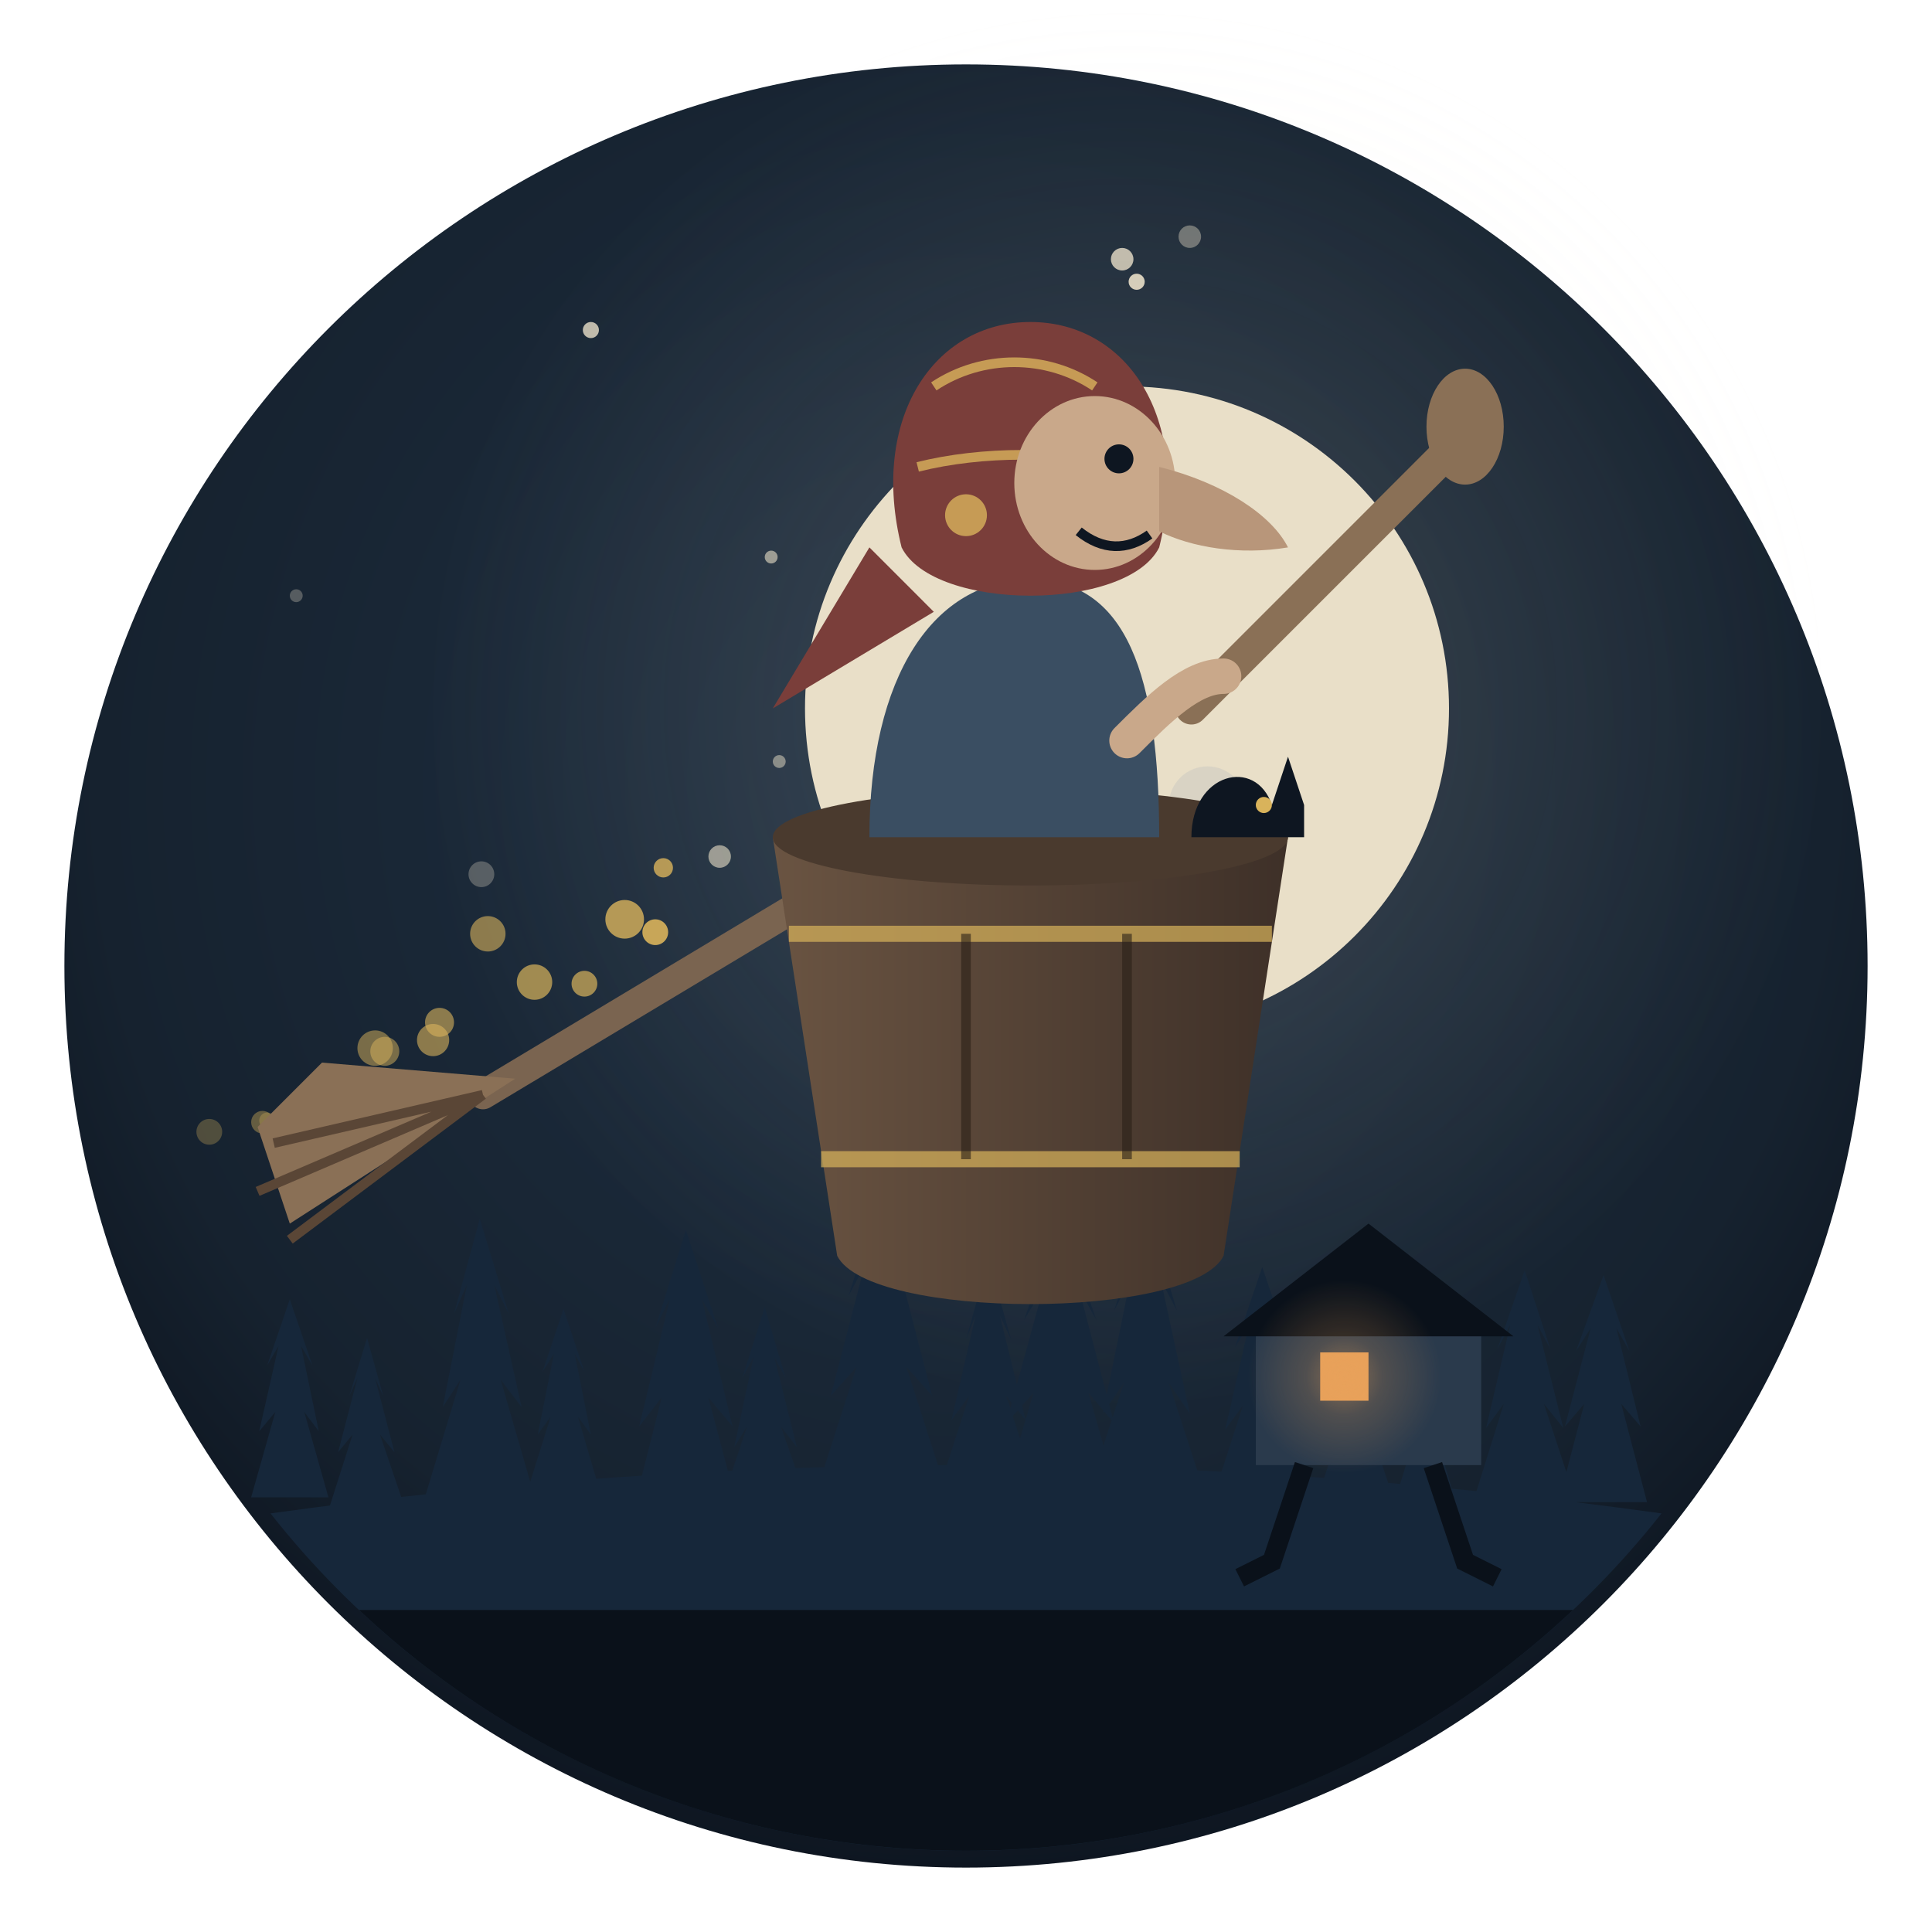
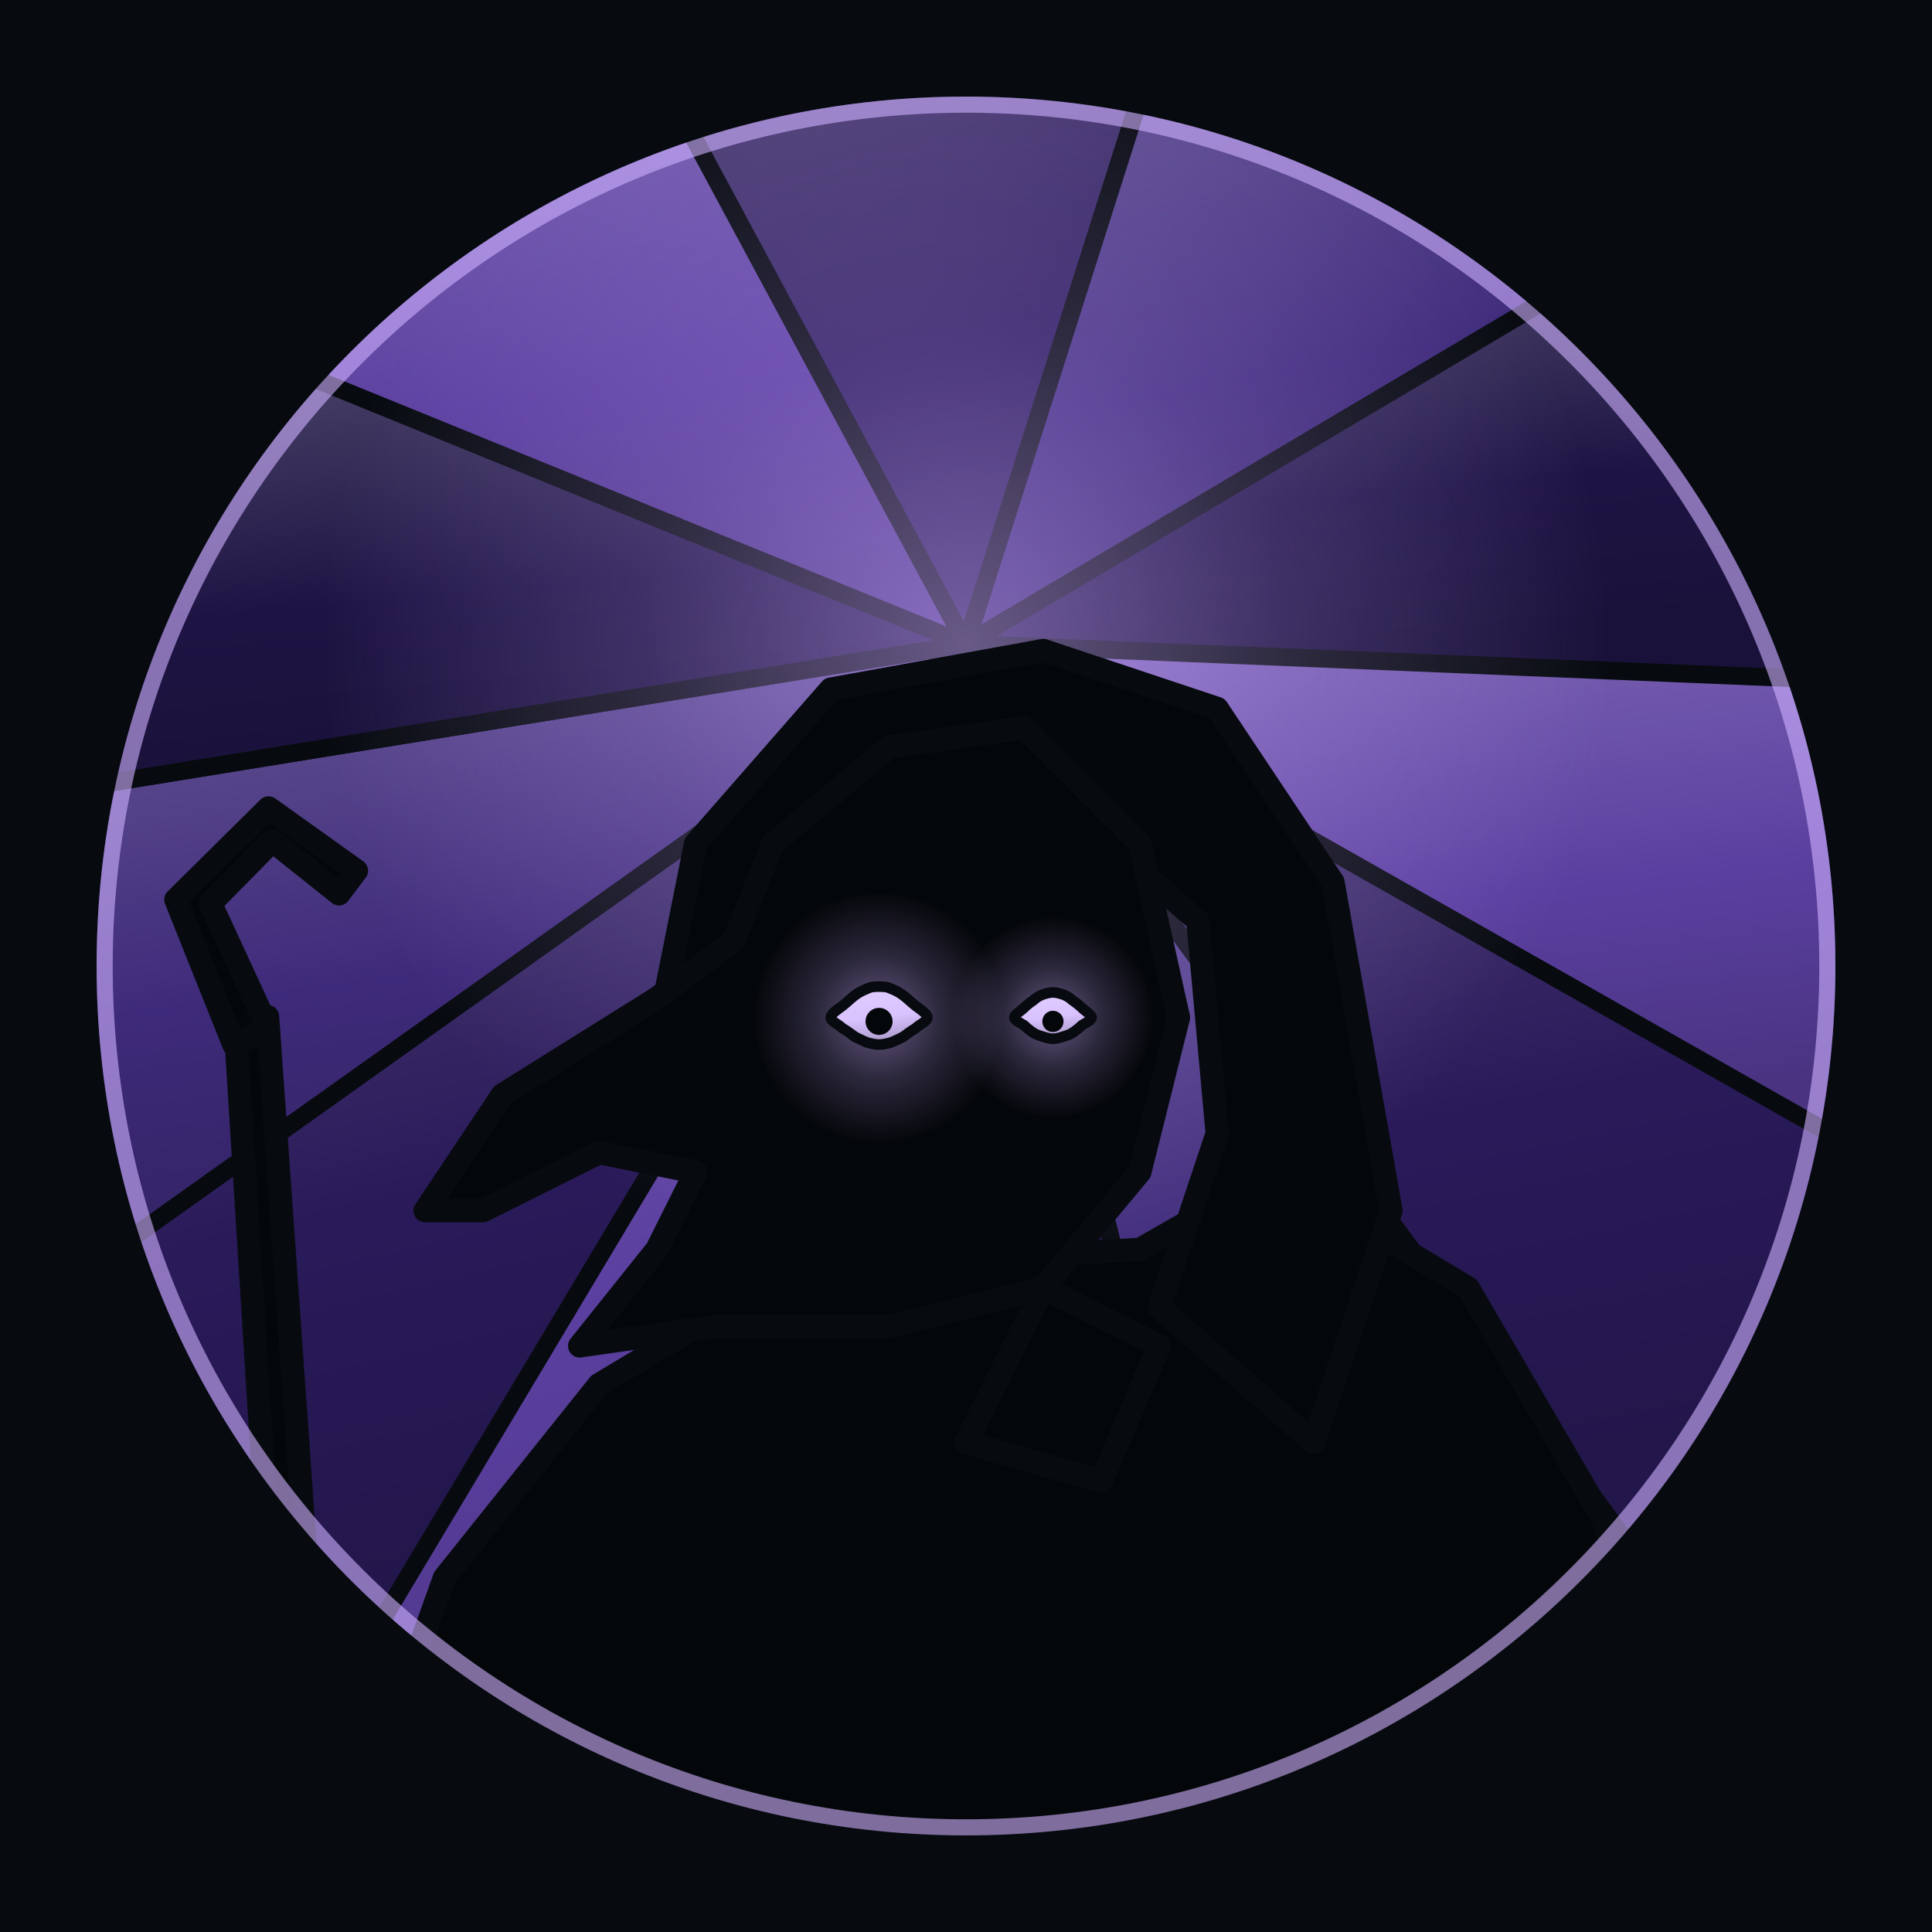
<svg xmlns="http://www.w3.org/2000/svg" viewBox="0 0 120 120">
  <defs>
-     <radialGradient id="by1" cx="0.5" cy="0.4" r="0.6">
-       <stop offset="0" stop-color="#1F3043" />
-       <stop offset="0.8" stop-color="#16222F" />
-       <stop offset="1" stop-color="#0E1621" />
+     <linearGradient id="g1" x1="0" y1="0" x2="0.2" y2="1">
+       <stop offset="0" stop-color="#55487B" />
+       <stop offset="0.6" stop-color="#2A1A5A" />
+       <stop offset="1" stop-color="#22164A" />
+     </linearGradient>
+     <linearGradient id="g2" x1="0" y1="0" x2="0.2" y2="1">
+       <stop offset="0" stop-color="#655595" />
+       <stop offset="0.6" stop-color="#3E2A7A" />
+       <stop offset="1" stop-color="#322364" />
+     </linearGradient>
+     <linearGradient id="g3" x1="0" y1="0" x2="0.2" y2="1">
+       <stop offset="0" stop-color="#4B4369" />
+       <stop offset="0.6" stop-color="#1E1444" />
+       <stop offset="1" stop-color="#191139" />
+     </linearGradient>
+     <linearGradient id="g4" x1="0" y1="0" x2="0.2" y2="1">
+       <stop offset="0" stop-color="#7C65B3" />
+       <stop offset="0.6" stop-color="#5B3FA0" />
+       <stop offset="1" stop-color="#4A3482" />
+     </linearGradient>
+     <radialGradient id="g5" cx="60" cy="40" r="40" gradientUnits="userSpaceOnUse">
+       <stop offset="0" stop-color="#C9A8FF" stop-opacity="0.5" />
+       <stop offset="0.5" stop-color="#C9A8FF" stop-opacity="0.2" />
+       <stop offset="1" stop-color="#C9A8FF" stop-opacity="0.00" />
    </radialGradient>
-     <radialGradient id="by2" cx="0.5" cy="0.5" r="0.5">
-       <stop offset="0" stop-color="#E9DFC8" stop-opacity="0.2" />
-       <stop offset="0.4" stop-color="#E9DFC8" stop-opacity="0.1" />
-       <stop offset="1" stop-color="#E9DFC8" stop-opacity="0" />
+     <radialGradient id="g6" cx="169" cy="84" r="13" gradientUnits="userSpaceOnUse">
+       <stop offset="0" stop-color="#C9A8FF" stop-opacity="0.5" />
+       <stop offset="0.5" stop-color="#C9A8FF" stop-opacity="0.2" />
+       <stop offset="1" stop-color="#C9A8FF" stop-opacity="0.00" />
    </radialGradient>
-     <radialGradient id="by3" cx="0.5" cy="0.5" r="0.5">
-       <stop offset="0" stop-color="#E8A15A" stop-opacity="0.5" />
-       <stop offset="0.4" stop-color="#E8A15A" stop-opacity="0.2" />
-       <stop offset="1" stop-color="#E8A15A" stop-opacity="0" />
+     <linearGradient id="g7" x1="0" y1="0" x2="0.2" y2="1">
+       <stop offset="0" stop-color="#E1CEFF" />
+       <stop offset="0.6" stop-color="#D9C2FF" />
+       <stop offset="1" stop-color="#AE9DCE" />
+     </linearGradient>
+     <radialGradient id="g8" cx="187" cy="84" r="10.4" gradientUnits="userSpaceOnUse">
+       <stop offset="0" stop-color="#C9A8FF" stop-opacity="0.5" />
+       <stop offset="0.5" stop-color="#C9A8FF" stop-opacity="0.2" />
+       <stop offset="1" stop-color="#C9A8FF" stop-opacity="0.00" />
    </radialGradient>
-     <linearGradient id="by4" x1="0" y1="0" x2="1" y2="0">
-       <stop offset="0" stop-color="#6A5442" />
-       <stop offset="1" stop-color="#3E3028" />
-     </linearGradient>
  </defs>
-   <circle cx="60" cy="60" r="56" fill="url(#by1)" />
-   <circle cx="56.3" cy="28.7" r="0.4" fill="#E9DFC8" opacity="0.8" />
-   <circle cx="65.4" cy="40.8" r="0.4" fill="#E9DFC8" opacity="0.5" />
-   <circle cx="80.3" cy="32.6" r="0.7" fill="#E9DFC8" opacity="0.4" />
-   <circle cx="60.6" cy="56.2" r="0.7" fill="#E9DFC8" opacity="0.8" />
-   <circle cx="48.4" cy="47.3" r="0.4" fill="#E9DFC8" opacity="0.5" />
-   <circle cx="77.4" cy="46.3" r="0.6" fill="#E9DFC8" opacity="0.3" />
-   <circle cx="36.7" cy="20.5" r="0.5" fill="#E9DFC8" opacity="0.8" />
-   <circle cx="29.9" cy="54.3" r="0.8" fill="#E9DFC8" opacity="0.3" />
-   <circle cx="47.9" cy="34.6" r="0.4" fill="#E9DFC8" opacity="0.6" />
-   <circle cx="69.7" cy="16.1" r="0.7" fill="#E9DFC8" opacity="0.8" />
-   <circle cx="18.4" cy="37" r="0.4" fill="#E9DFC8" opacity="0.3" />
-   <circle cx="59.7" cy="56" r="0.6" fill="#E9DFC8" opacity="0.5" />
-   <circle cx="73.9" cy="14.7" r="0.7" fill="#E9DFC8" opacity="0.4" />
-   <circle cx="70.9" cy="57.9" r="0.4" fill="#E9DFC8" opacity="0.6" />
-   <circle cx="70.6" cy="17.5" r="0.5" fill="#E9DFC8" opacity="0.9" />
-   <circle cx="80.5" cy="57.5" r="0.5" fill="#E9DFC8" opacity="0.7" />
-   <circle cx="77.4" cy="39.5" r="0.8" fill="#E9DFC8" opacity="0.3" />
-   <circle cx="44.7" cy="53.2" r="0.7" fill="#E9DFC8" opacity="0.6" />
-   <circle cx="50.2" cy="59.3" r="0.7" fill="#E9DFC8" opacity="0.3" />
-   <circle cx="89.9" cy="26.4" r="0.6" fill="#E9DFC8" opacity="0.4" />
-   <circle cx="70" cy="44" r="44" fill="url(#by2)" />
-   <circle cx="70" cy="44" r="20" fill="#E9DFC8" />
-   <circle cx="64" cy="41" r="3.6" fill="#9BA7B4" opacity="0.2" />
-   <circle cx="75" cy="50" r="2.4" fill="#9BA7B4" opacity="0.2" />
-   <path d="M16.8,94Q60,88 103.2,94A55,55 0 0 1 16.8,94Z" fill="#16273A" />
-   <path d="M18,80.7L19.4,84.8L18.7,83.6L19.8,88.9L18.9,87.7L20.4,93L15.6,93L17.1,87.7L16.1,88.9L17.3,83.6L16.6,84.8ZM22.8,83.1L23.8,86.7L23.3,85.6L24.5,90.2L23.6,89.1L25.2,93.8L20.4,93.8L21.9,89.1L21,90.2L22.2,85.6L21.7,86.7ZM29.8,75.7L31.6,81.6L30.7,79.8L32.4,87.4L31.1,85.7L33.3,93.3L26.3,93.3L28.6,85.7L27.5,87.4L29,79.8L28.2,81.6ZM35,81.3L36.3,85.2L35.7,84.1L36.7,89.1L35.9,88L37.4,93.1L32.6,93.1L34.2,88L33.4,89.1L34.4,84.1L33.7,85.2ZM42.6,76.4L44.6,82.5L43.6,80.7L45.5,88.6L44,86.8L46.1,94.7L39.1,94.7L41.1,86.8L39.7,88.6L41.6,80.7L40.7,82.5ZM47.5,81.2L48.8,85.6L48.1,84.3L49.5,89.9L48.5,88.6L50.5,94.3L44.5,94.3L46.4,88.6L45.6,89.9L46.8,84.3L46.1,85.6ZM54.7,74.2L56.8,80.5L55.8,78.6L57.9,86.7L56.3,84.9L58.9,93L50.6,93L53.2,84.9L51.6,86.7L53.7,78.6L52.7,80.5ZM61.4,78.2L62.8,83.2L62.1,81.7L63.7,88.2L62.5,86.7L64.6,93.2L58.1,93.2L60.2,86.7L59.1,88.2L60.6,81.7L60,83.2ZM65.9,75.5L68.1,82L67,80L69.2,88.4L67.6,86.5L70,94.9L61.7,94.9L64.2,86.5L62.5,88.4L64.8,80L63.6,82ZM71.2,75.1L73.1,81.4L72.1,79.5L73.9,87.8L72.6,85.9L75.3,94.2L67.1,94.2L69.8,85.9L68.5,87.8L70.2,79.5L69.2,81.4ZM78.4,78.7L80.1,83.7L79.2,82.2L80.9,88.8L79.7,87.3L81.7,93.8L75.1,93.8L77.2,87.3L76.1,88.8L77.6,82.2L76.7,83.7ZM84.2,81.9L85.4,85.8L84.8,84.6L85.9,89.7L85,88.5L86.7,93.5L81.7,93.5L83.3,88.5L82.4,89.7L83.5,84.6L82.8,85.8ZM88.5,83.8L89.6,87.3L89,86.3L90.3,90.8L89.4,89.8L90.7,94.3L86.3,94.3L87.7,89.8L86.8,90.8L88,86.3L87.4,87.3ZM94.7,78.9L96.3,83.8L95.5,82.3L97.1,88.7L95.9,87.2L98,93.6L91.4,93.6L93.4,87.2L92.3,88.7L93.8,82.3L93,83.8ZM99.6,79.2L101.2,83.9L100.4,82.5L101.9,88.6L100.7,87.2L102.3,93.3L96.8,93.3L98.4,87.2L97.2,88.6L98.8,82.5L97.9,83.9Z" fill="#16273A" />
-   <path d="M22.3,100L97.7,100A55,55 0 0 1 22.3,100Z" fill="#0A111A" />
-   <rect x="78" y="82" width="14" height="9" fill="#2A3A4C" />
-   <polygon points="76,83 85,76 94,83" fill="#0A111A" />
-   <rect x="82" y="84" width="3" height="3" fill="#E8A15A" />
-   <circle cx="83.5" cy="85.5" r="6" fill="url(#by3)" />
-   <path d="M81,91l-2,6l-2,1M89,91l2,6l2,1" stroke="#0A111A" stroke-width="1.2" fill="none" />
-   <circle cx="13" cy="70.3" r="0.8" fill="#D9B35B" opacity="0.3" />
-   <circle cx="16.6" cy="69.6" r="0.5" fill="#D9B35B" opacity="0.3" />
-   <circle cx="16.3" cy="69.7" r="0.7" fill="#D9B35B" opacity="0.4" />
-   <circle cx="19.4" cy="69.5" r="0.8" fill="#D9B35B" opacity="0.4" />
-   <circle cx="23.9" cy="65.3" r="0.9" fill="#D9B35B" opacity="0.5" />
-   <circle cx="23.3" cy="65.1" r="1.1" fill="#D9B35B" opacity="0.5" />
-   <circle cx="26.9" cy="64.6" r="1" fill="#D9B35B" opacity="0.6" />
-   <circle cx="27.3" cy="63.5" r="0.9" fill="#D9B35B" opacity="0.6" />
-   <circle cx="30.3" cy="58" r="1.1" fill="#D9B35B" opacity="0.6" />
-   <circle cx="33.2" cy="61" r="1.1" fill="#D9B35B" opacity="0.7" />
-   <circle cx="36.3" cy="61.1" r="0.8" fill="#D9B35B" opacity="0.7" />
-   <circle cx="38.8" cy="57.1" r="1.2" fill="#D9B35B" opacity="0.8" />
-   <circle cx="41.2" cy="53.9" r="0.6" fill="#D9B35B" opacity="0.8" />
-   <circle cx="40.7" cy="57.9" r="0.8" fill="#D9B35B" opacity="0.9" />
-   <path d="M30,68L50,56" stroke="#7A6450" stroke-width="1.8" stroke-linecap="round" />
-   <path d="M32,67L18,76L16,70L20,66Z" fill="#8A7056" />
-   <path d="M30,68L16,74M30,68L17,71M30,68L18,77" stroke="#5A4636" stroke-width="0.6" />
-   <path d="M48,52L80,52L76,78C74,82 54,82 52,78Z" fill="url(#by4)" />
-   <ellipse cx="64" cy="52" rx="16" ry="3" fill="#4A3A2E" />
-   <path d="M49,58H79M51,72H77" stroke="#D9B35B" stroke-width="1" opacity="0.7" />
-   <path d="M60,58v14M70,58v14" stroke="#2A2018" stroke-width="0.6" opacity="0.6" />
-   <path d="M54,52C54,42 58,36 64,36C70,36 72,42 72,52Z" fill="#3A4E62" />
-   <path d="M56,34C54,26 58,20 64,20C70,20 74,26 72,34C70,38 58,38 56,34Z" fill="#7A3E3A" />
-   <path d="M58,24c3,-2 7,-2 10,0M57,29c4,-1 9,-1 13,0" stroke="#D9B35B" stroke-width="0.6" opacity="0.8" fill="none" />
-   <circle cx="60" cy="32" r="1.3" fill="#D9B35B" opacity="0.8" />
-   <circle cx="66" cy="30" r="1.3" fill="#D9B35B" opacity="0.8" />
-   <ellipse cx="68" cy="30" rx="5" ry="5.4" fill="#C9A88A" />
-   <path d="M72,29C76,30 79,32 80,34C77,34.5 74,34 72,33Z" fill="#B8967A" />
-   <circle cx="69.5" cy="28.5" r="0.9" fill="#0E1621" />
-   <path d="M67,33c1.5,1.2 3,1.2 4.4,0.2" stroke="#0E1621" stroke-width="0.6" fill="none" />
-   <path d="M54,34L48,44L58,38Z" fill="#7A3E3A" />
-   <path d="M74,44L90,28" stroke="#8A7056" stroke-width="2" stroke-linecap="round" />
-   <ellipse cx="91" cy="26.5" rx="2.4" ry="3.6" fill="#8A7056" />
-   <path d="M70,46C72,44 74,42 76,42" stroke="#C9A88A" stroke-width="2.2" fill="none" stroke-linecap="round" />
-   <path d="M74,52c0,-4 4,-5 5,-2l1,-3l1,3l0,2Z" fill="#0E1621" />
-   <circle cx="78.5" cy="50" r="0.5" fill="#D9B35B" />
+   <circle cx="60" cy="60" r="57" fill="#070B10" />
+   <path d="M60,40 114.9,71.1 113,78.2 110.1,85 106.4,91.3 102,97.1Z" fill="url(#g1)" stroke="#070B10" stroke-width="1.1" />
+   <path d="M60,40 102,97.1 96.8,102.2 90.9,106.7 84.6,110.3 77.8,113.1Z" fill="url(#g2)" stroke="#070B10" stroke-width="1.1" />
+   <path d="M60,40 77.8,113.1 70.7,115 63.5,115.9 56.1,115.9 48.9,114.9Z" fill="url(#g3)" stroke="#070B10" stroke-width="1.1" />
+   <path d="M60,40 48.9,114.9 41.8,113 35,110.1 28.7,106.4 22.9,102Z" fill="url(#g4)" stroke="#070B10" stroke-width="1.1" />
+   <path d="M60,40 22.9,102 17.8,96.8 13.3,90.9 9.7,84.6 6.9,77.8Z" fill="url(#g1)" stroke="#070B10" stroke-width="1.1" />
+   <path d="M60,40 6.9,77.8 5,70.7 4.1,63.5 4.1,56.1 5.1,48.9Z" fill="url(#g2)" stroke="#070B10" stroke-width="1.1" />
+   <path d="M60,40 5.1,48.9 7,41.8 9.9,35 13.6,28.7 18,22.9Z" fill="url(#g3)" stroke="#070B10" stroke-width="1.1" />
+   <path d="M60,40 18,22.9 23.2,17.8 29.1,13.3 35.4,9.7 42.2,6.9Z" fill="url(#g4)" stroke="#070B10" stroke-width="1.1" />
+   <path d="M60,40 42.2,6.9 49.3,5 56.5,4.1 63.9,4.1 71.1,5.1Z" fill="url(#g1)" stroke="#070B10" stroke-width="1.1" />
+   <path d="M60,40 71.1,5.1 78.2,7 85,9.9 91.3,13.6 97.1,18Z" fill="url(#g2)" stroke="#070B10" stroke-width="1.1" />
+   <path d="M60,40 97.1,18 102.2,23.2 106.7,29.1 110.3,35.4 113.1,42.2Z" fill="url(#g3)" stroke="#070B10" stroke-width="1.1" />
+   <path d="M60,40 113.1,42.2 115,49.3 115.9,56.5 115.9,63.9 114.9,71.1Z" fill="url(#g4)" stroke="#070B10" stroke-width="1.1" />
+   <circle cx="60" cy="40" r="40" fill="url(#g5)" />
+   <g transform="translate(60 68) scale(0.6) translate(-178 -92)">
+     <path d="M160,110 140,122 124,142 114,170 110,210 262,210 254,168 244,136 230,112 210,100 196,108Z" fill="#04070A" stroke="#070B10" stroke-width="2.4" stroke-linejoin="round" />
+     <path d="M186,46 164,50 150,66 146,86 156,76 166,64 186,60 202,74 204,96 198,114 214,128 222,104 216,70 204,52Z" fill="#04070A" stroke="#070B10" stroke-width="2.4" stroke-linejoin="round" />
+     <path d="M184,54 170,56 158,66 154,76 146,82 130,92 122,104 128,104 140,98 150,100 146,108 138,118 152,116 170,116 186,112 196,100 200,84 196,66Z" fill="#04070A" stroke="#070B10" stroke-width="2.4" stroke-linejoin="round" />
+     <path d="M186,112 178,128 192,132 198,118Z" fill="#04070A" stroke="#070B10" stroke-width="2.4" stroke-linejoin="round" />
+     <path d="M114.2,203.9 105.7,83.9 102.3,84.1 109.8,204.1Z" fill="#04070A" stroke="#070B10" stroke-width="2.4" stroke-linejoin="round" />
+     <path d="M105.8,85.2 99.8,72.2 106.2,65.7 113.1,71.2 114.9,68.8 105.8,62.3 96.2,71.8 102.2,86.8Z" fill="#04070A" stroke="#070B10" stroke-width="2.4" stroke-linejoin="round" />
+     <circle cx="169" cy="84" r="13" fill="url(#g6)" />
+     <path d="M164,84C164,83.6 164.8,83.1 165.2,82.8C165.7,82.4 166.1,82 166.5,81.7C166.9,81.4 167.3,81.2 167.8,81C168.2,80.8 168.6,80.8 169,80.8C169.4,80.8 169.8,80.8 170.2,81C170.7,81.2 171.1,81.4 171.5,81.7C171.9,82 172.3,82.4 172.8,82.8C173.2,83.1 174,83.6 174,84C174,84.4 173.2,84.7 172.8,85.1C172.3,85.4 171.9,85.7 171.5,86C171.1,86.2 170.7,86.4 170.2,86.6C169.8,86.7 169.4,86.8 169,86.8C168.6,86.8 168.2,86.7 167.8,86.6C167.3,86.4 166.9,86.2 166.5,86C166.1,85.7 165.7,85.4 165.2,85.1C164.8,84.7 164,84.4 164,84Z" fill="url(#g7)" stroke="#070B10" stroke-width="1.1" />
+     <circle cx="169" cy="84.4" r="1.4" fill="#04070A" />
+     <circle cx="187" cy="84" r="10.4" fill="url(#g8)" />
+     <path d="M183,84C183,83.7 183.7,83.3 184,83C184.3,82.7 184.7,82.4 185,82.2C185.3,81.9 185.7,81.7 186,81.6C186.3,81.5 186.7,81.4 187,81.4C187.3,81.4 187.7,81.5 188,81.6C188.3,81.7 188.7,81.9 189,82.2C189.3,82.4 189.7,82.7 190,83C190.3,83.3 191,83.7 191,84C191,84.3 190.3,84.6 190,84.8C189.7,85.1 189.3,85.4 189,85.6C188.7,85.8 188.3,85.9 188,86C187.7,86.1 187.3,86.2 187,86.2C186.7,86.2 186.3,86.1 186,86C185.7,85.9 185.3,85.8 185,85.6C184.7,85.4 184.3,85.1 184,84.8C183.7,84.6 183,84.3 183,84Z" fill="url(#g7)" stroke="#070B10" stroke-width="1.1" />
+     <circle cx="187" cy="84.4" r="1.1" fill="#04070A" />
+   </g>
+   <path d="M-1,-1 121,-1 121,121 -1,121ZM116,60 115.5,67.3 114.1,74.5 111.7,81.4 108.5,88 104.4,94.1 99.6,99.6 94.1,104.4 88,108.5 81.4,111.7 74.5,114.1 67.3,115.5 60,116 52.7,115.5 45.5,114.1 38.6,111.7 32,108.5 25.9,104.4 20.4,99.6 15.6,94.1 11.5,88 8.3,81.4 5.9,74.5 4.5,67.3 4,60 4.5,52.7 5.9,45.5 8.3,38.6 11.5,32 15.6,25.9 20.4,20.4 25.9,15.6 32,11.5 38.6,8.3 45.5,5.9 52.7,4.5 60,4 67.3,4.5 74.5,5.9 81.4,8.3 88,11.5 94.1,15.6 99.6,20.4 104.4,25.9 108.5,32 111.7,38.6 114.1,45.5 115.5,52.7Z" fill="#070B10" fill-rule="evenodd" />
+   <circle cx="60" cy="60" r="56" fill="none" stroke="#070B10" stroke-width="4" />
+   <circle cx="60" cy="60" r="53.5" fill="none" stroke="#CEB1FF" stroke-width="1" stroke-opacity="0.6" />
</svg>
